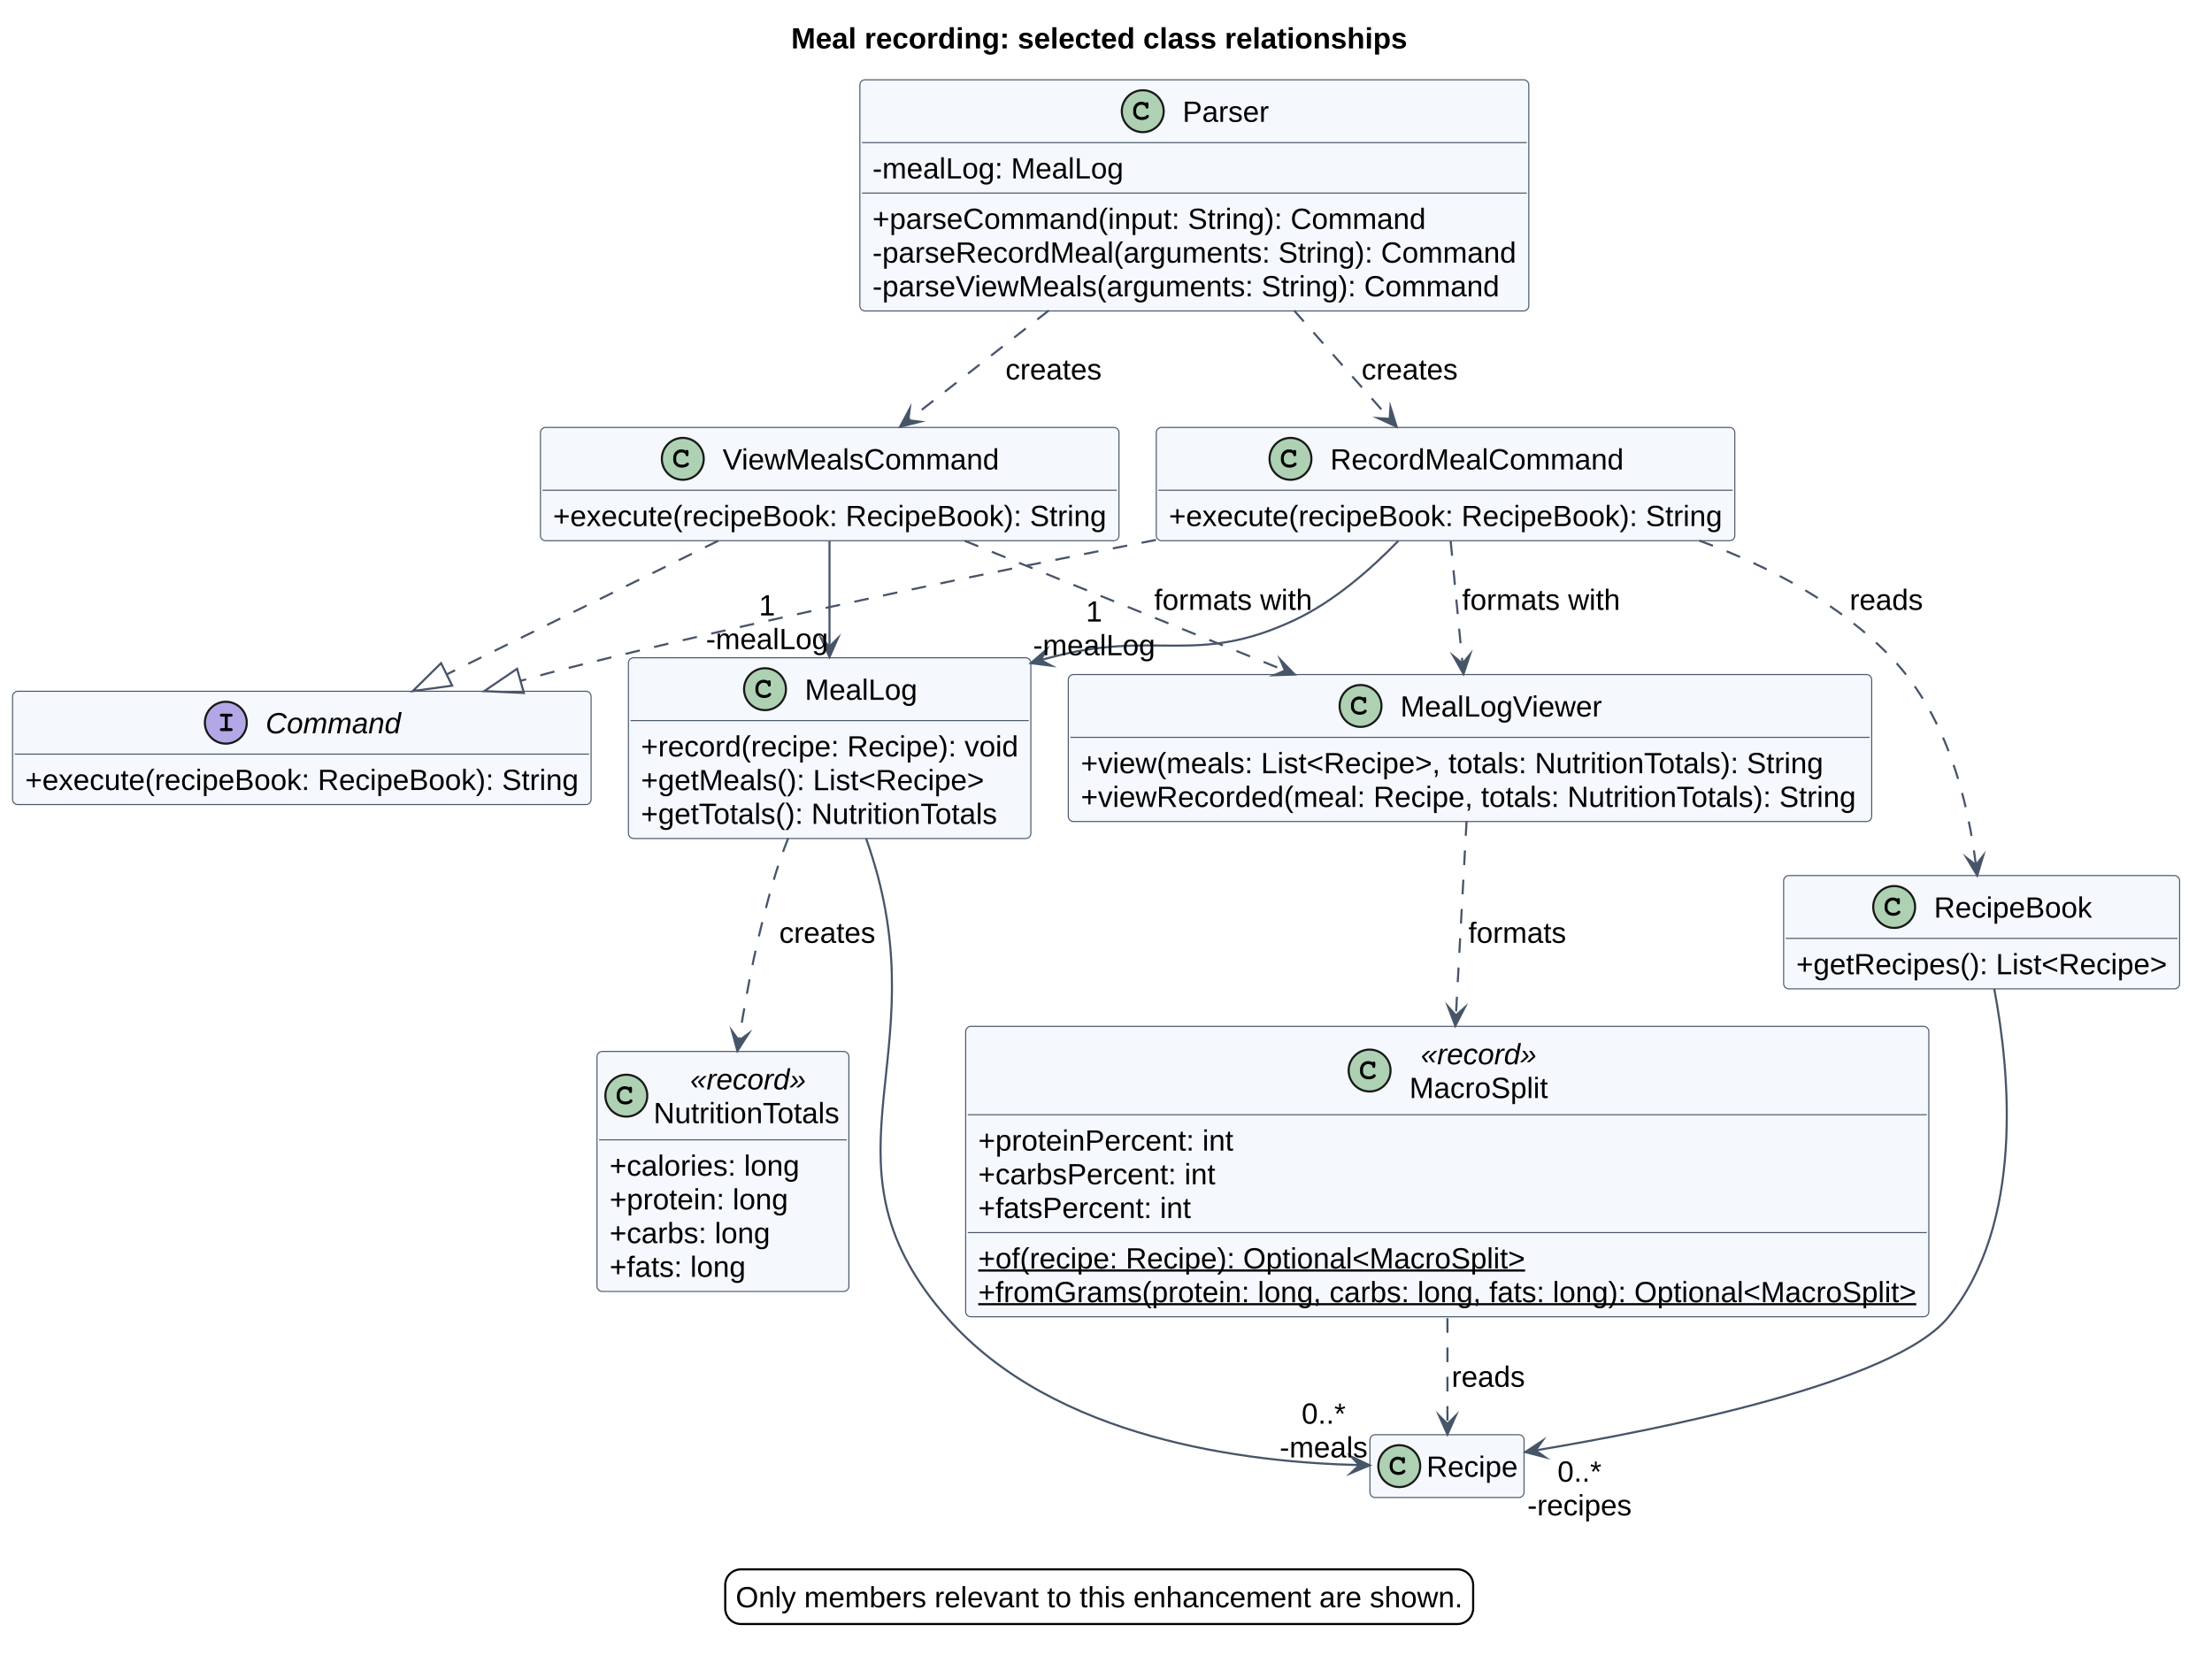
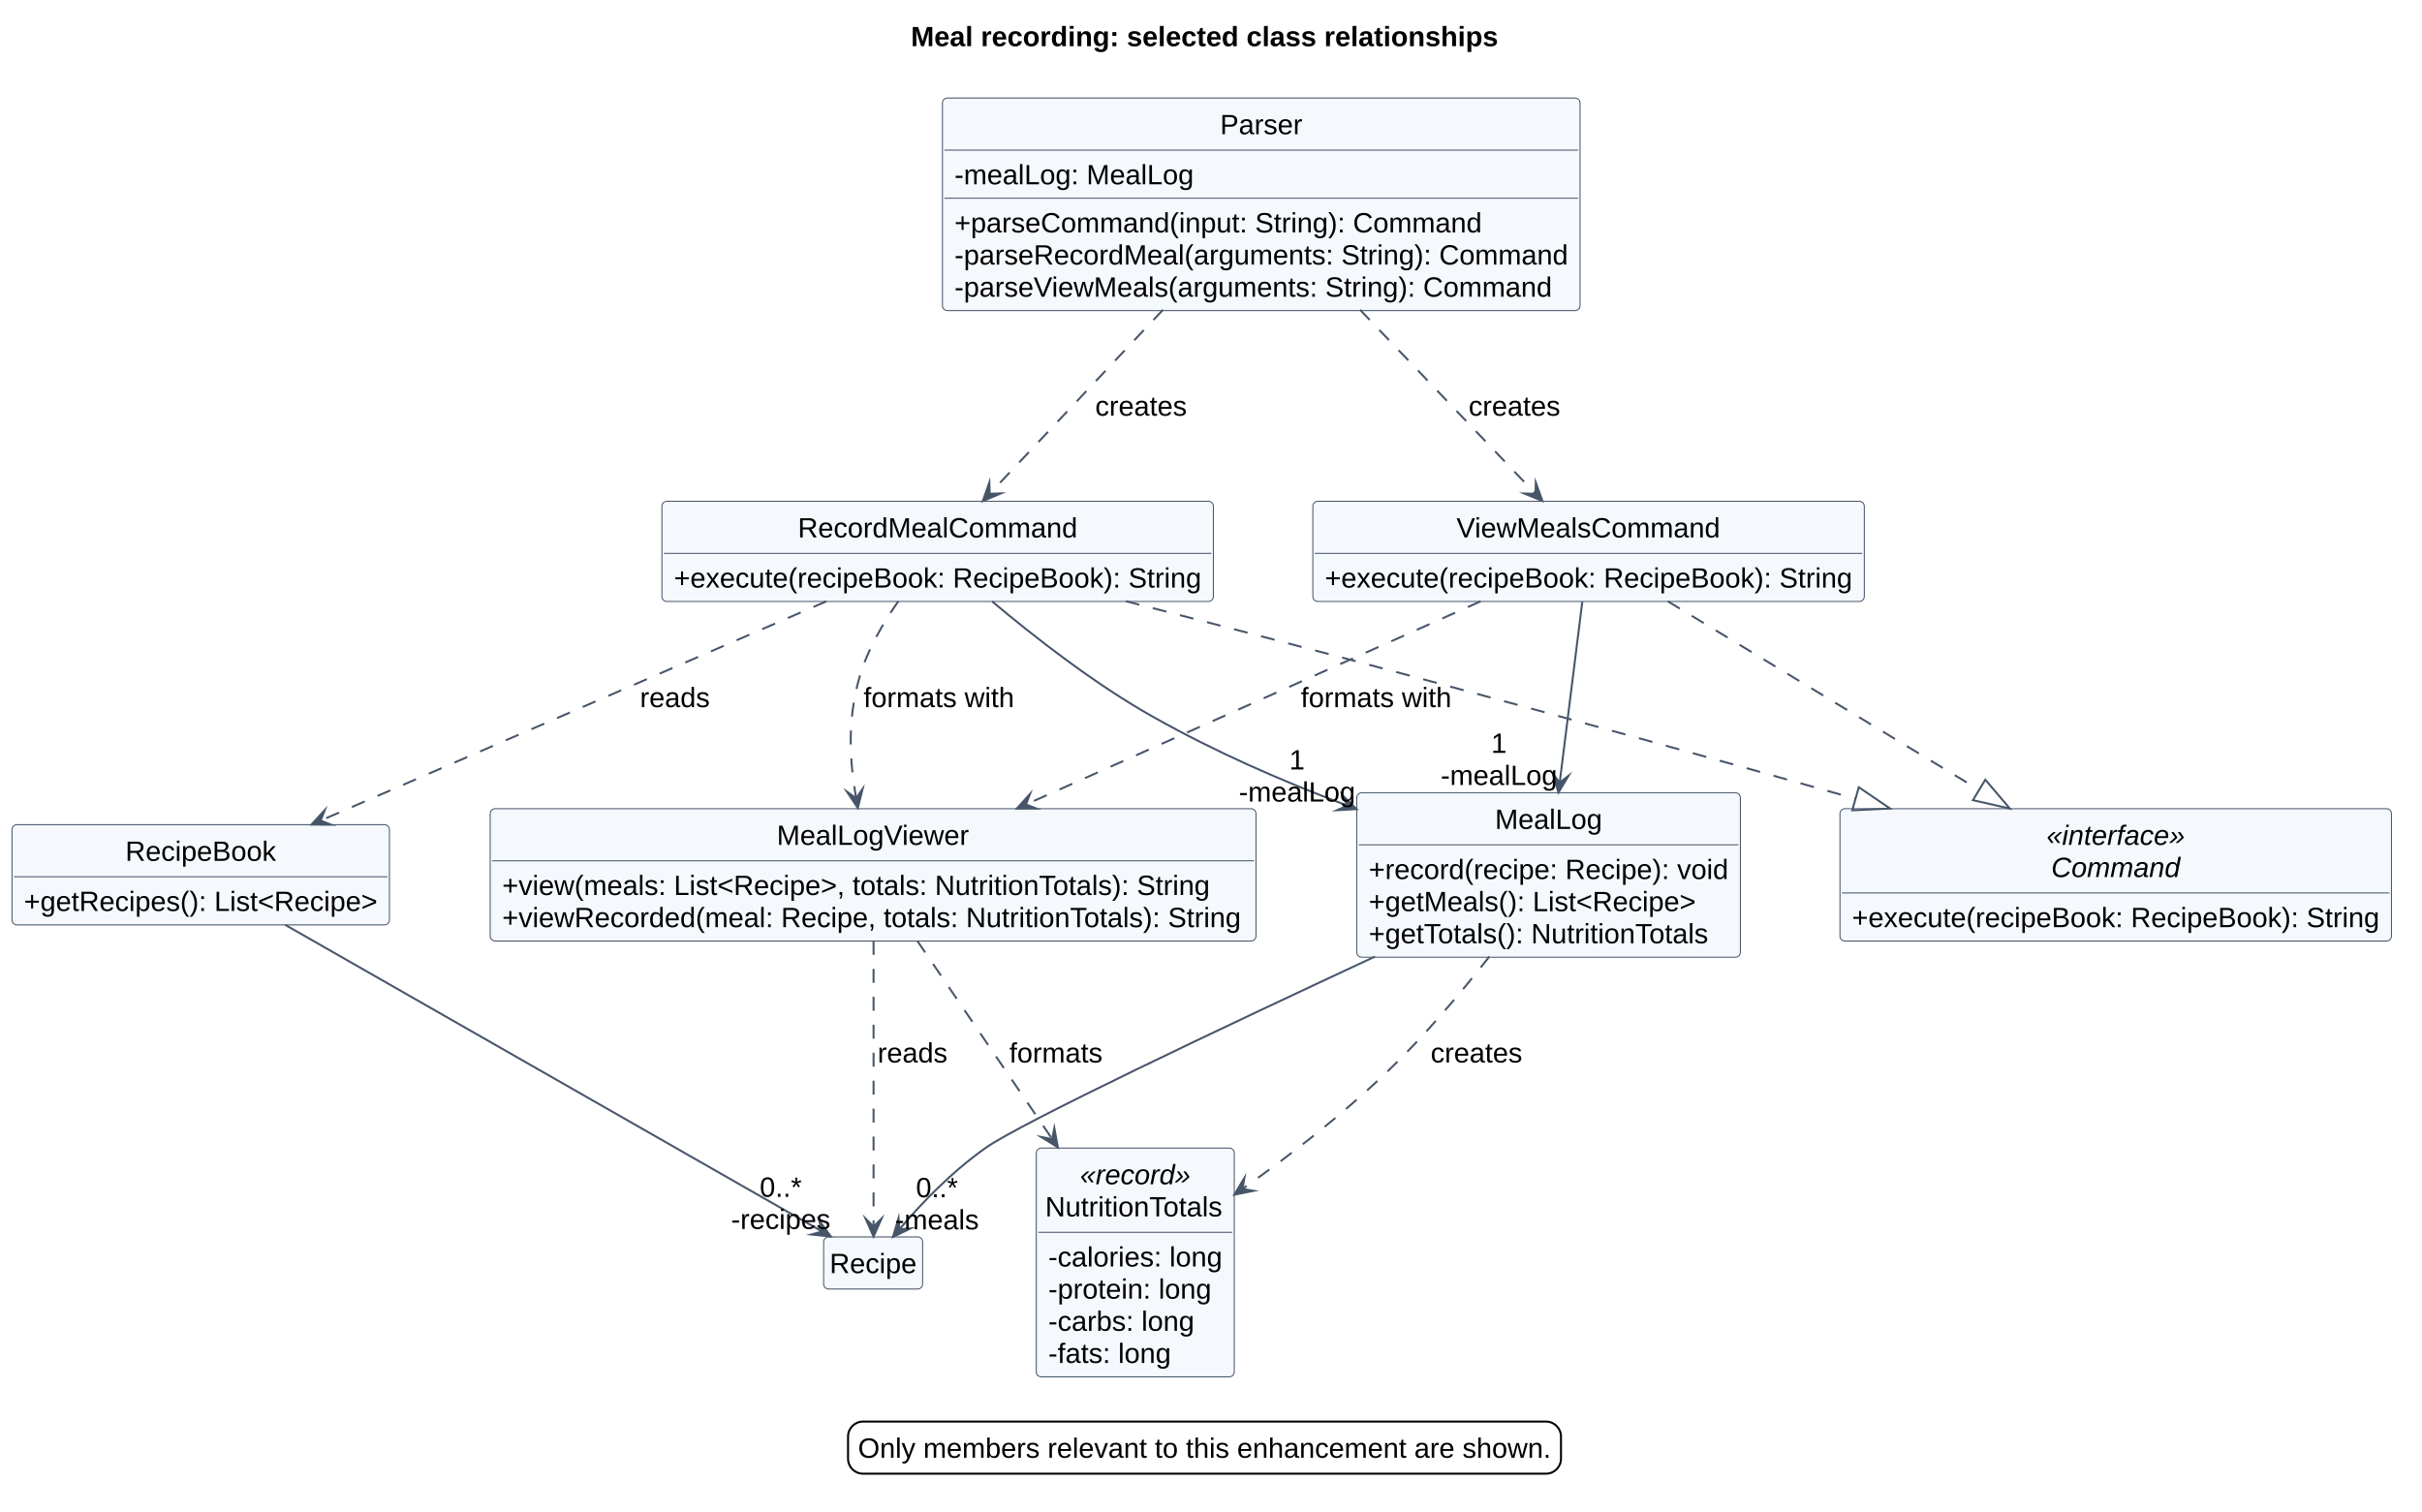
- <svg xmlns="http://www.w3.org/2000/svg" version="1.1" data-diagram-type="CLASS" style="width:1056px;height:794px;background:#FFFFFF;" width="1056px" height="794px" viewBox="0 0 1056 794" zoomAndPan="magnify" preserveAspectRatio="none" contentStyleType="text/css">
+ <svg xmlns="http://www.w3.org/2000/svg" version="1.1" data-diagram-type="CLASS" style="width:1213px;height:757px;background:#FFFFFF;" width="1213px" height="757px" viewBox="0 0 1213 757" zoomAndPan="magnify" preserveAspectRatio="none" contentStyleType="text/css">
  <defs />
  <g font-family="sans-serif" lengthAdjust="spacing">
    <g class="title" data-source-line="3">
-       <text x="377.695" y="23.132" fill="#000" font-size="14" textLength="294.109" font-weight="700" font-family="Arial">Meal recording: selected class relationships</text>
+       <text x="456.195" y="23.132" fill="#000" font-size="14" textLength="294.109" font-weight="700" font-family="Arial">Meal recording: selected class relationships</text>
    </g>
    <g class="entity" data-qualified-name="Parser" id="ent0001" data-source-line="9">
-       <rect x="410.5" y="38.099" width="319.337" height="110.395" fill="#F5F8FC" style="stroke:#475569;stroke-width:0.5;" rx="2.5" ry="2.5" />
-       <ellipse cx="545.551" cy="53.099" rx="10" ry="10" fill="#ADD1B2" style="stroke:#181818;stroke-width:1;" />
-       <path d="M546.958,49.161 Q547.083,48.989 547.239,48.911 Q547.395,48.817 547.567,48.817 Q547.879,48.817 548.067,49.036 Q548.27,49.239 548.27,49.739 L548.27,50.927 Q548.27,51.442 548.067,51.661 Q547.879,51.864 547.567,51.864 Q547.286,51.864 547.114,51.708 Q546.942,51.552 546.864,51.13 Q546.817,50.833 546.676,50.677 Q546.395,50.364 545.879,50.192 Q545.379,50.005 544.879,50.005 Q544.254,50.005 543.723,50.286 Q543.192,50.552 542.786,51.177 Q542.395,51.786 542.395,52.63 L542.395,53.536 Q542.395,54.552 543.129,55.224 Q543.864,55.896 545.161,55.896 Q545.942,55.896 546.489,55.692 Q546.801,55.567 547.161,55.208 Q547.379,54.989 547.489,54.927 Q547.614,54.849 547.77,54.849 Q548.051,54.849 548.27,55.067 Q548.489,55.286 548.489,55.567 Q548.489,55.849 548.192,56.177 Q547.77,56.661 547.114,56.927 Q546.239,57.302 545.176,57.302 Q543.926,57.302 542.926,56.786 Q542.129,56.38 541.551,55.505 Q540.989,54.614 540.989,53.567 L540.989,52.614 Q540.989,51.521 541.489,50.583 Q542.004,49.63 542.911,49.114 Q543.817,48.599 544.817,48.599 Q545.426,48.599 545.958,48.739 Q546.489,48.88 546.958,49.161 Z " fill="#000" />
-       <text x="564.551" y="58.181" fill="#000" font-size="14" textLength="41.234" font-family="Arial">Parser</text>
-       <line x1="411.5" y1="68.099" x2="728.837" y2="68.099" style="stroke:#475569;stroke-width:0.5;" />
-       <text x="416.5" y="85.23" fill="#000" font-size="14" textLength="119.848" font-family="Arial">-mealLog: MealLog</text>
-       <line x1="411.5" y1="92.197" x2="728.837" y2="92.197" style="stroke:#475569;stroke-width:0.5;" />
-       <text x="416.5" y="109.329" fill="#000" font-size="14" textLength="264.168" font-family="Arial">+parseCommand(input: String): Command</text>
-       <text x="416.5" y="125.428" fill="#000" font-size="14" textLength="307.337" font-family="Arial">-parseRecordMeal(arguments: String): Command</text>
-       <text x="416.5" y="141.526" fill="#000" font-size="14" textLength="299.551" font-family="Arial">-parseViewMeals(arguments: String): Command</text>
+       <rect x="472" y="49.099" width="319.337" height="106.493" fill="#F5F8FC" style="stroke:#475569;stroke-width:0.5;" rx="2.5" ry="2.5" />
+       <text x="611.051" y="67.23" fill="#000" font-size="14" textLength="41.234" font-family="Arial">Parser</text>
+       <line x1="473" y1="75.197" x2="790.337" y2="75.197" style="stroke:#475569;stroke-width:0.5;" />
+       <text x="478" y="92.329" fill="#000" font-size="14" textLength="119.848" font-family="Arial">-mealLog: MealLog</text>
+       <line x1="473" y1="99.296" x2="790.337" y2="99.296" style="stroke:#475569;stroke-width:0.5;" />
+       <text x="478" y="116.428" fill="#000" font-size="14" textLength="264.168" font-family="Arial">+parseCommand(input: String): Command</text>
+       <text x="478" y="132.526" fill="#000" font-size="14" textLength="307.337" font-family="Arial">-parseRecordMeal(arguments: String): Command</text>
+       <text x="478" y="148.625" fill="#000" font-size="14" textLength="299.551" font-family="Arial">-parseViewMeals(arguments: String): Command</text>
    </g>
    <g class="entity" data-qualified-name="Command" id="ent0002" data-source-line="15">
-       <rect x="6" y="330.099" width="276.195" height="54.099" fill="#F5F8FC" style="stroke:#475569;stroke-width:0.5;" rx="2.5" ry="2.5" />
-       <ellipse cx="107.808" cy="345.099" rx="10" ry="10" fill="#B4A7E5" style="stroke:#181818;stroke-width:1;" />
-       <path d="M108.714,342.208 L108.714,347.692 L110.121,347.692 Q110.636,347.692 110.839,347.896 Q111.058,348.083 111.058,348.396 Q111.058,348.708 110.839,348.911 Q110.636,349.099 110.121,349.099 L105.886,349.099 Q105.386,349.099 105.167,348.911 Q104.964,348.708 104.964,348.396 Q104.964,348.083 105.167,347.896 Q105.386,347.692 105.886,347.692 L107.308,347.692 L107.308,342.208 L105.886,342.208 Q105.386,342.208 105.167,342.021 Q104.964,341.817 104.964,341.505 Q104.964,341.192 105.167,341.005 Q105.386,340.802 105.886,340.802 L110.121,340.817 Q110.636,340.817 110.839,341.005 Q111.058,341.192 111.058,341.505 Q111.058,341.817 110.839,342.021 Q110.636,342.208 110.121,342.208 L108.714,342.208 Z " fill="#000" />
-       <text x="126.808" y="350.181" fill="#000" font-size="14" textLength="64.579" font-style="italic" font-family="Arial">Command</text>
-       <line x1="7" y1="360.099" x2="281.195" y2="360.099" style="stroke:#475569;stroke-width:0.5;" />
-       <text x="12" y="377.23" fill="#000" font-size="14" textLength="264.195" font-family="Arial">+execute(recipeBook: RecipeBook): String</text>
+       <rect x="921.5" y="405.099" width="276.195" height="66.296" fill="#F5F8FC" style="stroke:#475569;stroke-width:0.5;" rx="2.5" ry="2.5" />
+       <text x="1024.963" y="423.23" fill="#000" font-size="14" textLength="69.269" font-style="italic" font-family="Arial">«interface»</text>
+       <text x="1027.308" y="439.329" fill="#000" font-size="14" textLength="64.579" font-style="italic" font-family="Arial">Command</text>
+       <line x1="922.5" y1="447.296" x2="1196.695" y2="447.296" style="stroke:#475569;stroke-width:0.5;" />
+       <text x="927.5" y="464.428" fill="#000" font-size="14" textLength="264.195" font-family="Arial">+execute(recipeBook: RecipeBook): String</text>
    </g>
    <g class="entity" data-qualified-name="RecordMealCommand" id="ent0003" data-source-line="18">
-       <rect x="552" y="204.099" width="276.195" height="54.099" fill="#F5F8FC" style="stroke:#475569;stroke-width:0.5;" rx="2.5" ry="2.5" />
-       <ellipse cx="616.07" cy="219.099" rx="10" ry="10" fill="#ADD1B2" style="stroke:#181818;stroke-width:1;" />
-       <path d="M617.477,215.161 Q617.602,214.989 617.758,214.911 Q617.914,214.817 618.086,214.817 Q618.398,214.817 618.586,215.036 Q618.789,215.239 618.789,215.739 L618.789,216.927 Q618.789,217.442 618.586,217.661 Q618.398,217.864 618.086,217.864 Q617.805,217.864 617.633,217.708 Q617.461,217.552 617.383,217.13 Q617.336,216.833 617.195,216.677 Q616.914,216.364 616.398,216.192 Q615.898,216.005 615.398,216.005 Q614.773,216.005 614.242,216.286 Q613.711,216.552 613.305,217.177 Q612.914,217.786 612.914,218.63 L612.914,219.536 Q612.914,220.552 613.648,221.224 Q614.383,221.896 615.68,221.896 Q616.461,221.896 617.008,221.692 Q617.32,221.567 617.68,221.208 Q617.898,220.989 618.008,220.927 Q618.133,220.849 618.289,220.849 Q618.57,220.849 618.789,221.067 Q619.008,221.286 619.008,221.567 Q619.008,221.849 618.711,222.177 Q618.289,222.661 617.633,222.927 Q616.758,223.302 615.695,223.302 Q614.445,223.302 613.445,222.786 Q612.648,222.38 612.07,221.505 Q611.508,220.614 611.508,219.567 L611.508,218.614 Q611.508,217.521 612.008,216.583 Q612.523,215.63 613.43,215.114 Q614.336,214.599 615.336,214.599 Q615.945,214.599 616.477,214.739 Q617.008,214.88 617.477,215.161 Z " fill="#000" />
-       <text x="635.07" y="224.181" fill="#000" font-size="14" textLength="140.055" font-family="Arial">RecordMealCommand</text>
-       <line x1="553" y1="234.099" x2="827.195" y2="234.099" style="stroke:#475569;stroke-width:0.5;" />
-       <text x="558" y="251.23" fill="#000" font-size="14" textLength="264.195" font-family="Arial">+execute(recipeBook: RecipeBook): String</text>
+       <rect x="331.5" y="251.099" width="276.195" height="50.197" fill="#F5F8FC" style="stroke:#475569;stroke-width:0.5;" rx="2.5" ry="2.5" />
+       <text x="399.57" y="269.23" fill="#000" font-size="14" textLength="140.055" font-family="Arial">RecordMealCommand</text>
+       <line x1="332.5" y1="277.197" x2="606.695" y2="277.197" style="stroke:#475569;stroke-width:0.5;" />
+       <text x="337.5" y="294.329" fill="#000" font-size="14" textLength="264.195" font-family="Arial">+execute(recipeBook: RecipeBook): String</text>
    </g>
    <g class="entity" data-qualified-name="ViewMealsCommand" id="ent0004" data-source-line="21">
-       <rect x="258" y="204.099" width="276.195" height="54.099" fill="#F5F8FC" style="stroke:#475569;stroke-width:0.5;" rx="2.5" ry="2.5" />
-       <ellipse cx="325.963" cy="219.099" rx="10" ry="10" fill="#ADD1B2" style="stroke:#181818;stroke-width:1;" />
-       <path d="M327.37,215.161 Q327.495,214.989 327.651,214.911 Q327.807,214.817 327.979,214.817 Q328.292,214.817 328.479,215.036 Q328.682,215.239 328.682,215.739 L328.682,216.927 Q328.682,217.442 328.479,217.661 Q328.292,217.864 327.979,217.864 Q327.698,217.864 327.526,217.708 Q327.354,217.552 327.276,217.13 Q327.229,216.833 327.088,216.677 Q326.807,216.364 326.292,216.192 Q325.792,216.005 325.292,216.005 Q324.667,216.005 324.135,216.286 Q323.604,216.552 323.198,217.177 Q322.807,217.786 322.807,218.63 L322.807,219.536 Q322.807,220.552 323.542,221.224 Q324.276,221.896 325.573,221.896 Q326.354,221.896 326.901,221.692 Q327.213,221.567 327.573,221.208 Q327.792,220.989 327.901,220.927 Q328.026,220.849 328.182,220.849 Q328.463,220.849 328.682,221.067 Q328.901,221.286 328.901,221.567 Q328.901,221.849 328.604,222.177 Q328.182,222.661 327.526,222.927 Q326.651,223.302 325.588,223.302 Q324.338,223.302 323.338,222.786 Q322.542,222.38 321.963,221.505 Q321.401,220.614 321.401,219.567 L321.401,218.614 Q321.401,217.521 321.901,216.583 Q322.417,215.63 323.323,215.114 Q324.229,214.599 325.229,214.599 Q325.838,214.599 326.37,214.739 Q326.901,214.88 327.37,215.161 Z " fill="#000" />
-       <text x="344.963" y="224.181" fill="#000" font-size="14" textLength="132.269" font-family="Arial">ViewMealsCommand</text>
-       <line x1="259" y1="234.099" x2="533.195" y2="234.099" style="stroke:#475569;stroke-width:0.5;" />
-       <text x="264" y="251.23" fill="#000" font-size="14" textLength="264.195" font-family="Arial">+execute(recipeBook: RecipeBook): String</text>
+       <rect x="657.5" y="251.099" width="276.195" height="50.197" fill="#F5F8FC" style="stroke:#475569;stroke-width:0.5;" rx="2.5" ry="2.5" />
+       <text x="729.463" y="269.23" fill="#000" font-size="14" textLength="132.269" font-family="Arial">ViewMealsCommand</text>
+       <line x1="658.5" y1="277.197" x2="932.695" y2="277.197" style="stroke:#475569;stroke-width:0.5;" />
+       <text x="663.5" y="294.329" fill="#000" font-size="14" textLength="264.195" font-family="Arial">+execute(recipeBook: RecipeBook): String</text>
    </g>
    <g class="entity" data-qualified-name="MealLog" id="ent0005" data-source-line="24">
-       <rect x="300" y="314.099" width="192.134" height="86.296" fill="#F5F8FC" style="stroke:#475569;stroke-width:0.5;" rx="2.5" ry="2.5" />
-       <ellipse cx="365.215" cy="329.099" rx="10" ry="10" fill="#ADD1B2" style="stroke:#181818;stroke-width:1;" />
-       <path d="M366.622,325.161 Q366.747,324.989 366.903,324.911 Q367.059,324.817 367.231,324.817 Q367.543,324.817 367.731,325.036 Q367.934,325.239 367.934,325.739 L367.934,326.927 Q367.934,327.442 367.731,327.661 Q367.543,327.864 367.231,327.864 Q366.95,327.864 366.778,327.708 Q366.606,327.552 366.528,327.13 Q366.481,326.833 366.34,326.677 Q366.059,326.364 365.543,326.192 Q365.043,326.005 364.543,326.005 Q363.918,326.005 363.387,326.286 Q362.856,326.552 362.45,327.177 Q362.059,327.786 362.059,328.63 L362.059,329.536 Q362.059,330.552 362.793,331.224 Q363.528,331.896 364.825,331.896 Q365.606,331.896 366.153,331.692 Q366.465,331.567 366.825,331.208 Q367.043,330.989 367.153,330.927 Q367.278,330.849 367.434,330.849 Q367.715,330.849 367.934,331.067 Q368.153,331.286 368.153,331.567 Q368.153,331.849 367.856,332.177 Q367.434,332.661 366.778,332.927 Q365.903,333.302 364.84,333.302 Q363.59,333.302 362.59,332.786 Q361.793,332.38 361.215,331.505 Q360.653,330.614 360.653,329.567 L360.653,328.614 Q360.653,327.521 361.153,326.583 Q361.668,325.63 362.575,325.114 Q363.481,324.599 364.481,324.599 Q365.09,324.599 365.622,324.739 Q366.153,324.88 366.622,325.161 Z " fill="#000" />
-       <text x="384.215" y="334.181" fill="#000" font-size="14" textLength="53.703" font-family="Arial">MealLog</text>
-       <line x1="301" y1="344.099" x2="491.134" y2="344.099" style="stroke:#475569;stroke-width:0.5;" />
-       <text x="306" y="361.23" fill="#000" font-size="14" textLength="180.134" font-family="Arial">+record(recipe: Recipe): void</text>
-       <text x="306" y="377.329" fill="#000" font-size="14" textLength="163.803" font-family="Arial">+getMeals(): List&lt;Recipe&gt;</text>
-       <text x="306" y="393.428" fill="#000" font-size="14" textLength="173.12" font-family="Arial">+getTotals(): NutritionTotals</text>
+       <rect x="679.5" y="397.099" width="192.134" height="82.395" fill="#F5F8FC" style="stroke:#475569;stroke-width:0.5;" rx="2.5" ry="2.5" />
+       <text x="748.715" y="415.23" fill="#000" font-size="14" textLength="53.703" font-family="Arial">MealLog</text>
+       <line x1="680.5" y1="423.197" x2="870.634" y2="423.197" style="stroke:#475569;stroke-width:0.5;" />
+       <text x="685.5" y="440.329" fill="#000" font-size="14" textLength="180.134" font-family="Arial">+record(recipe: Recipe): void</text>
+       <text x="685.5" y="456.428" fill="#000" font-size="14" textLength="163.803" font-family="Arial">+getMeals(): List&lt;Recipe&gt;</text>
+       <text x="685.5" y="472.526" fill="#000" font-size="14" textLength="173.12" font-family="Arial">+getTotals(): NutritionTotals</text>
    </g>
    <g class="entity" data-qualified-name="NutritionTotals" id="ent0006" data-source-line="29">
-       <rect x="285" y="502.099" width="120.255" height="114.592" fill="#F5F8FC" style="stroke:#475569;stroke-width:0.5;" rx="2.5" ry="2.5" />
-       <ellipse cx="299" cy="523.197" rx="10" ry="10" fill="#ADD1B2" style="stroke:#181818;stroke-width:1;" />
-       <path d="M300.406,519.26 Q300.531,519.088 300.688,519.01 Q300.844,518.916 301.016,518.916 Q301.328,518.916 301.516,519.135 Q301.719,519.338 301.719,519.838 L301.719,521.025 Q301.719,521.541 301.516,521.76 Q301.328,521.963 301.016,521.963 Q300.734,521.963 300.563,521.807 Q300.391,521.65 300.313,521.229 Q300.266,520.932 300.125,520.775 Q299.844,520.463 299.328,520.291 Q298.828,520.104 298.328,520.104 Q297.703,520.104 297.172,520.385 Q296.641,520.65 296.234,521.275 Q295.844,521.885 295.844,522.729 L295.844,523.635 Q295.844,524.65 296.578,525.322 Q297.313,525.994 298.609,525.994 Q299.391,525.994 299.938,525.791 Q300.25,525.666 300.609,525.307 Q300.828,525.088 300.938,525.025 Q301.063,524.947 301.219,524.947 Q301.5,524.947 301.719,525.166 Q301.938,525.385 301.938,525.666 Q301.938,525.947 301.641,526.275 Q301.219,526.76 300.563,527.025 Q299.688,527.4 298.625,527.4 Q297.375,527.4 296.375,526.885 Q295.578,526.479 295,525.604 Q294.438,524.713 294.438,523.666 L294.438,522.713 Q294.438,521.619 294.938,520.682 Q295.453,519.729 296.359,519.213 Q297.266,518.697 298.266,518.697 Q298.875,518.697 299.406,518.838 Q299.938,518.979 300.406,519.26 Z " fill="#000" />
-       <text x="329.5" y="520.23" fill="#000" font-size="14" textLength="55.255" font-style="italic" font-family="Arial">«record»</text>
-       <text x="312" y="536.329" fill="#000" font-size="14" textLength="90.255" font-family="Arial">NutritionTotals</text>
-       <line x1="286" y1="544.296" x2="404.255" y2="544.296" style="stroke:#475569;stroke-width:0.5;" />
-       <text x="291" y="561.428" fill="#000" font-size="14" textLength="90.665" font-family="Arial">+calories: long</text>
-       <text x="291" y="577.526" fill="#000" font-size="14" textLength="85.23" font-family="Arial">+protein: long</text>
-       <text x="291" y="593.625" fill="#000" font-size="14" textLength="76.658" font-family="Arial">+carbs: long</text>
-       <text x="291" y="609.724" fill="#000" font-size="14" textLength="64.989" font-family="Arial">+fats: long</text>
+       <rect x="519" y="575.099" width="99.151" height="114.592" fill="#F5F8FC" style="stroke:#475569;stroke-width:0.5;" rx="2.5" ry="2.5" />
+       <text x="540.948" y="593.23" fill="#000" font-size="14" textLength="55.255" font-style="italic" font-family="Arial">«record»</text>
+       <text x="523.448" y="609.329" fill="#000" font-size="14" textLength="90.255" font-family="Arial">NutritionTotals</text>
+       <line x1="520" y1="617.296" x2="617.151" y2="617.296" style="stroke:#475569;stroke-width:0.5;" />
+       <text x="525" y="634.428" fill="#000" font-size="14" textLength="87.151" font-family="Arial">-calories: long</text>
+       <text x="525" y="650.526" fill="#000" font-size="14" textLength="81.717" font-family="Arial">-protein: long</text>
+       <text x="525" y="666.625" fill="#000" font-size="14" textLength="73.145" font-family="Arial">-carbs: long</text>
+       <text x="525" y="682.724" fill="#000" font-size="14" textLength="61.476" font-family="Arial">-fats: long</text>
    </g>
    <g class="entity" data-qualified-name="MealLogViewer" id="ent0007" data-source-line="35">
-       <rect x="510" y="322.099" width="383.54" height="70.197" fill="#F5F8FC" style="stroke:#475569;stroke-width:0.5;" rx="2.5" ry="2.5" />
-       <ellipse cx="649.522" cy="337.099" rx="10" ry="10" fill="#ADD1B2" style="stroke:#181818;stroke-width:1;" />
-       <path d="M650.928,333.161 Q651.053,332.989 651.209,332.911 Q651.366,332.817 651.538,332.817 Q651.85,332.817 652.038,333.036 Q652.241,333.239 652.241,333.739 L652.241,334.927 Q652.241,335.442 652.038,335.661 Q651.85,335.864 651.538,335.864 Q651.256,335.864 651.084,335.708 Q650.913,335.552 650.834,335.13 Q650.788,334.833 650.647,334.677 Q650.366,334.364 649.85,334.192 Q649.35,334.005 648.85,334.005 Q648.225,334.005 647.694,334.286 Q647.163,334.552 646.756,335.177 Q646.366,335.786 646.366,336.63 L646.366,337.536 Q646.366,338.552 647.1,339.224 Q647.834,339.896 649.131,339.896 Q649.913,339.896 650.459,339.692 Q650.772,339.567 651.131,339.208 Q651.35,338.989 651.459,338.927 Q651.584,338.849 651.741,338.849 Q652.022,338.849 652.241,339.067 Q652.459,339.286 652.459,339.567 Q652.459,339.849 652.163,340.177 Q651.741,340.661 651.084,340.927 Q650.209,341.302 649.147,341.302 Q647.897,341.302 646.897,340.786 Q646.1,340.38 645.522,339.505 Q644.959,338.614 644.959,337.567 L644.959,336.614 Q644.959,335.521 645.459,334.583 Q645.975,333.63 646.881,333.114 Q647.788,332.599 648.788,332.599 Q649.397,332.599 649.928,332.739 Q650.459,332.88 650.928,333.161 Z " fill="#000" />
-       <text x="668.522" y="342.181" fill="#000" font-size="14" textLength="96.496" font-family="Arial">MealLogViewer</text>
-       <line x1="511" y1="352.099" x2="892.54" y2="352.099" style="stroke:#475569;stroke-width:0.5;" />
-       <text x="516" y="369.23" fill="#000" font-size="14" textLength="355.975" font-family="Arial">+view(meals: List&lt;Recipe&gt;, totals: NutritionTotals): String</text>
-       <text x="516" y="385.329" fill="#000" font-size="14" textLength="371.54" font-family="Arial">+viewRecorded(meal: Recipe, totals: NutritionTotals): String</text>
+       <rect x="245.5" y="405.099" width="383.54" height="66.296" fill="#F5F8FC" style="stroke:#475569;stroke-width:0.5;" rx="2.5" ry="2.5" />
+       <text x="389.022" y="423.23" fill="#000" font-size="14" textLength="96.496" font-family="Arial">MealLogViewer</text>
+       <line x1="246.5" y1="431.197" x2="628.04" y2="431.197" style="stroke:#475569;stroke-width:0.5;" />
+       <text x="251.5" y="448.329" fill="#000" font-size="14" textLength="355.975" font-family="Arial">+view(meals: List&lt;Recipe&gt;, totals: NutritionTotals): String</text>
+       <text x="251.5" y="464.428" fill="#000" font-size="14" textLength="371.54" font-family="Arial">+viewRecorded(meal: Recipe, totals: NutritionTotals): String</text>
    </g>
-     <g class="entity" data-qualified-name="MacroSplit" id="ent0008" data-source-line="39">
-       <rect x="461" y="490.099" width="459.815" height="138.69" fill="#F5F8FC" style="stroke:#475569;stroke-width:0.5;" rx="2.5" ry="2.5" />
-       <ellipse cx="653.842" cy="511.197" rx="10" ry="10" fill="#ADD1B2" style="stroke:#181818;stroke-width:1;" />
-       <path d="M655.249,507.26 Q655.374,507.088 655.53,507.01 Q655.686,506.916 655.858,506.916 Q656.17,506.916 656.358,507.135 Q656.561,507.338 656.561,507.838 L656.561,509.025 Q656.561,509.541 656.358,509.76 Q656.17,509.963 655.858,509.963 Q655.577,509.963 655.405,509.807 Q655.233,509.65 655.155,509.229 Q655.108,508.932 654.967,508.775 Q654.686,508.463 654.17,508.291 Q653.67,508.104 653.17,508.104 Q652.545,508.104 652.014,508.385 Q651.483,508.65 651.077,509.275 Q650.686,509.885 650.686,510.729 L650.686,511.635 Q650.686,512.65 651.42,513.322 Q652.155,513.994 653.452,513.994 Q654.233,513.994 654.78,513.791 Q655.092,513.666 655.452,513.307 Q655.67,513.088 655.78,513.025 Q655.905,512.947 656.061,512.947 Q656.342,512.947 656.561,513.166 Q656.78,513.385 656.78,513.666 Q656.78,513.947 656.483,514.275 Q656.061,514.76 655.405,515.025 Q654.53,515.4 653.467,515.4 Q652.217,515.4 651.217,514.885 Q650.42,514.479 649.842,513.604 Q649.28,512.713 649.28,511.666 L649.28,510.713 Q649.28,509.619 649.78,508.682 Q650.295,507.729 651.202,507.213 Q652.108,506.697 653.108,506.697 Q653.717,506.697 654.249,506.838 Q654.78,506.979 655.249,507.26 Z " fill="#000" />
-       <text x="678.28" y="508.23" fill="#000" font-size="14" textLength="55.255" font-style="italic" font-family="Arial">«record»</text>
-       <text x="672.842" y="524.329" fill="#000" font-size="14" textLength="66.131" font-family="Arial">MacroSplit</text>
-       <line x1="462" y1="532.296" x2="919.815" y2="532.296" style="stroke:#475569;stroke-width:0.5;" />
-       <text x="467" y="549.428" fill="#000" font-size="14" textLength="121.796" font-family="Arial">+proteinPercent: int</text>
-       <text x="467" y="565.526" fill="#000" font-size="14" textLength="113.224" font-family="Arial">+carbsPercent: int</text>
-       <text x="467" y="581.625" fill="#000" font-size="14" textLength="101.555" font-family="Arial">+fatsPercent: int</text>
-       <line x1="462" y1="588.592" x2="919.815" y2="588.592" style="stroke:#475569;stroke-width:0.5;" />
-       <text x="467" y="605.724" fill="#000" font-size="14" textLength="261.071" text-decoration="underline" font-family="Arial">+of(recipe: Recipe): Optional&lt;MacroSplit&gt;</text>
-       <text x="467" y="621.822" fill="#000" font-size="14" textLength="447.815" text-decoration="underline" font-family="Arial">+fromGrams(protein: long, carbs: long, fats: long): Optional&lt;MacroSplit&gt;</text>
+     <g class="entity" data-qualified-name="RecipeBook" id="ent0008" data-source-line="39">
+       <rect x="6" y="413.099" width="189.037" height="50.197" fill="#F5F8FC" style="stroke:#475569;stroke-width:0.5;" rx="2.5" ry="2.5" />
+       <text x="62.774" y="431.23" fill="#000" font-size="14" textLength="75.489" font-family="Arial">RecipeBook</text>
+       <line x1="7" y1="439.197" x2="194.037" y2="439.197" style="stroke:#475569;stroke-width:0.5;" />
+       <text x="12" y="456.329" fill="#000" font-size="14" textLength="177.037" font-family="Arial">+getRecipes(): List&lt;Recipe&gt;</text>
    </g>
-     <g class="entity" data-qualified-name="RecipeBook" id="ent0009" data-source-line="46">
-       <rect x="851.5" y="418.099" width="189.037" height="54.099" fill="#F5F8FC" style="stroke:#475569;stroke-width:0.5;" rx="2.5" ry="2.5" />
-       <ellipse cx="904.274" cy="433.099" rx="10" ry="10" fill="#ADD1B2" style="stroke:#181818;stroke-width:1;" />
-       <path d="M905.68,429.161 Q905.805,428.989 905.961,428.911 Q906.118,428.817 906.29,428.817 Q906.602,428.817 906.79,429.036 Q906.993,429.239 906.993,429.739 L906.993,430.927 Q906.993,431.442 906.79,431.661 Q906.602,431.864 906.29,431.864 Q906.008,431.864 905.836,431.708 Q905.665,431.552 905.586,431.13 Q905.54,430.833 905.399,430.677 Q905.118,430.364 904.602,430.192 Q904.102,430.005 903.602,430.005 Q902.977,430.005 902.446,430.286 Q901.915,430.552 901.508,431.177 Q901.118,431.786 901.118,432.63 L901.118,433.536 Q901.118,434.552 901.852,435.224 Q902.586,435.896 903.883,435.896 Q904.665,435.896 905.211,435.692 Q905.524,435.567 905.883,435.208 Q906.102,434.989 906.211,434.927 Q906.336,434.849 906.493,434.849 Q906.774,434.849 906.993,435.067 Q907.211,435.286 907.211,435.567 Q907.211,435.849 906.915,436.177 Q906.493,436.661 905.836,436.927 Q904.961,437.302 903.899,437.302 Q902.649,437.302 901.649,436.786 Q900.852,436.38 900.274,435.505 Q899.711,434.614 899.711,433.567 L899.711,432.614 Q899.711,431.521 900.211,430.583 Q900.727,429.63 901.633,429.114 Q902.54,428.599 903.54,428.599 Q904.149,428.599 904.68,428.739 Q905.211,428.88 905.68,429.161 Z " fill="#000" />
-       <text x="923.274" y="438.181" fill="#000" font-size="14" textLength="75.489" font-family="Arial">RecipeBook</text>
-       <line x1="852.5" y1="448.099" x2="1039.537" y2="448.099" style="stroke:#475569;stroke-width:0.5;" />
-       <text x="857.5" y="465.23" fill="#000" font-size="14" textLength="177.037" font-family="Arial">+getRecipes(): List&lt;Recipe&gt;</text>
+     <g class="entity" data-qualified-name="Recipe" id="ent0009" data-source-line="42">
+       <rect x="412.5" y="619.599" width="49.579" height="26.099" fill="#F5F8FC" style="stroke:#475569;stroke-width:0.5;" rx="2.5" ry="2.5" />
+       <text x="415.5" y="637.73" fill="#000" font-size="14" textLength="43.579" font-family="Arial">Recipe</text>
    </g>
-     <g class="entity" data-qualified-name="Recipe" id="ent0010" data-source-line="49">
-       <rect x="654" y="685.099" width="73.579" height="30" fill="#F5F8FC" style="stroke:#475569;stroke-width:0.5;" rx="2.5" ry="2.5" />
-       <ellipse cx="668" cy="700.099" rx="10" ry="10" fill="#ADD1B2" style="stroke:#181818;stroke-width:1;" />
-       <path d="M669.406,696.161 Q669.531,695.989 669.688,695.911 Q669.844,695.817 670.016,695.817 Q670.328,695.817 670.516,696.036 Q670.719,696.239 670.719,696.739 L670.719,697.927 Q670.719,698.442 670.516,698.661 Q670.328,698.864 670.016,698.864 Q669.734,698.864 669.563,698.708 Q669.391,698.552 669.313,698.13 Q669.266,697.833 669.125,697.677 Q668.844,697.364 668.328,697.192 Q667.828,697.005 667.328,697.005 Q666.703,697.005 666.172,697.286 Q665.641,697.552 665.234,698.177 Q664.844,698.786 664.844,699.63 L664.844,700.536 Q664.844,701.552 665.578,702.224 Q666.313,702.896 667.609,702.896 Q668.391,702.896 668.938,702.692 Q669.25,702.567 669.609,702.208 Q669.828,701.989 669.938,701.927 Q670.063,701.849 670.219,701.849 Q670.5,701.849 670.719,702.067 Q670.938,702.286 670.938,702.567 Q670.938,702.849 670.641,703.177 Q670.219,703.661 669.563,703.927 Q668.688,704.302 667.625,704.302 Q666.375,704.302 665.375,703.786 Q664.578,703.38 664,702.505 Q663.438,701.614 663.438,700.567 L663.438,699.614 Q663.438,698.521 663.938,697.583 Q664.453,696.63 665.359,696.114 Q666.266,695.599 667.266,695.599 Q667.875,695.599 668.406,695.739 Q668.938,695.88 669.406,696.161 Z " fill="#000" />
-       <text x="681" y="705.181" fill="#000" font-size="14" textLength="43.579" font-family="Arial">Recipe</text>
+     <g class="link" data-entity-1="ent0001" data-entity-2="ent0003" id="lnk10" data-link-type="dependency">
+       <polygon points="492.232,250.963,501.314,247.154,495.66,247.324,495.491,241.669,492.232,250.963" fill="#475569" style="stroke:#475569;stroke-width:1;stroke-linejoin:miter;stroke-miterlimit:10;" />
+       <path d="M582.455,155.171 C552.468,187.009 518.951,222.595 495.66,247.324" style="stroke:#475569;stroke-width:1;stroke-dasharray:7,7;" fill="none" />
+       <text x="548.5" y="208.23" fill="#000" font-size="14" textLength="45.91" font-family="Arial">creates</text>
    </g>
-     <g class="link" data-entity-1="ent0001" data-entity-2="ent0003" id="lnk11" data-link-type="dependency">
-       <polygon points="666.759,203.759,663.804,194.364,663.451,200.01,657.805,199.657,666.759,203.759" fill="#475569" style="stroke:#475569;stroke-width:1;stroke-linejoin:miter;stroke-miterlimit:10;" />
-       <path d="M617.772,148.24 C634.635,167.351 649.535,184.238 663.451,200.01" style="stroke:#475569;stroke-width:1;stroke-dasharray:7,7;" fill="none" />
-       <text x="650" y="181.23" fill="#000" font-size="14" textLength="45.91" font-family="Arial">creates</text>
+     <g class="link" data-entity-1="ent0001" data-entity-2="ent0004" id="lnk11" data-link-type="dependency">
+       <polygon points="772.487,250.963,769.172,241.689,769.037,247.345,763.382,247.21,772.487,250.963" fill="#475569" style="stroke:#475569;stroke-width:1;stroke-linejoin:miter;stroke-miterlimit:10;" />
+       <path d="M681.15,155.171 C711.507,187.009 745.459,222.616 769.037,247.345" style="stroke:#475569;stroke-width:1;stroke-dasharray:7,7;" fill="none" />
+       <text x="735.5" y="208.23" fill="#000" font-size="14" textLength="45.91" font-family="Arial">creates</text>
    </g>
-     <g class="link" data-entity-1="ent0001" data-entity-2="ent0004" id="lnk12" data-link-type="dependency">
-       <polygon points="429.699,203.759,439.253,201.369,433.638,200.68,434.327,195.065,429.699,203.759" fill="#475569" style="stroke:#475569;stroke-width:1;stroke-linejoin:miter;stroke-miterlimit:10;" />
-       <path d="M500.731,148.24 C476.28,167.351 453.817,184.909 433.638,200.68" style="stroke:#475569;stroke-width:1;stroke-dasharray:7,7;" fill="none" />
-       <text x="480" y="181.23" fill="#000" font-size="14" textLength="45.91" font-family="Arial">creates</text>
+     <g class="link" data-entity-1="ent0003" data-entity-2="ent0002" id="lnk12" data-link-type="extension">
+       <polygon points="946.622,405.013,930.928,394.35,927.669,405.899,946.622,405.013" fill="none" style="stroke:#475569;stroke-width:1;stroke-linejoin:miter;stroke-miterlimit:10;" />
+       <path d="M563.822,301.14 C607.835,312.467 660.899,326.281 708.5,339.099 C788.225,360.567 860.555,380.726 929.298,400.124" style="stroke:#475569;stroke-width:1;stroke-dasharray:7,7;" fill="none" />
    </g>
-     <g class="link" data-entity-1="ent0003" data-entity-2="ent0002" id="lnk13" data-link-type="extension">
-       <polygon points="231.157,330.022,250.111,330.903,246.849,319.355,231.157,330.022" fill="none" style="stroke:#475569;stroke-width:1;stroke-linejoin:miter;stroke-miterlimit:10;" />
-       <path d="M551.854,257.82 C474.773,272.839 377.198,292.959 291,314.099 C271.537,318.872 268.091,319.59 248.48,325.129" style="stroke:#475569;stroke-width:1;stroke-dasharray:7,7;" fill="none" />
+     <g class="link" data-entity-1="ent0004" data-entity-2="ent0002" id="lnk13" data-link-type="extension">
+       <polygon points="1006.582,405.027,994.298,390.567,988.079,400.829,1006.582,405.027" fill="none" style="stroke:#475569;stroke-width:1;stroke-linejoin:miter;stroke-miterlimit:10;" />
+       <path d="M835.309,301.225 C880.971,328.899 940.638,365.061 991.189,395.698" style="stroke:#475569;stroke-width:1;stroke-dasharray:7,7;" fill="none" />
    </g>
-     <g class="link" data-entity-1="ent0004" data-entity-2="ent0002" id="lnk14" data-link-type="extension">
-       <polygon points="197.062,329.989,215.862,327.425,210.564,316.658,197.062,329.989" fill="none" style="stroke:#475569;stroke-width:1;stroke-linejoin:miter;stroke-miterlimit:10;" />
-       <path d="M342.865,258.244 C299.978,279.348 256.081,300.948 213.213,322.042" style="stroke:#475569;stroke-width:1;stroke-dasharray:7,7;" fill="none" />
+     <g class="link" data-entity-1="ent0003" data-entity-2="ent0005" id="lnk14" data-link-type="dependency">
+       <polygon points="679.403,405.303,672.399,398.379,674.726,403.535,669.57,405.862,679.403,405.303" fill="#475569" style="stroke:#475569;stroke-width:1;stroke-linejoin:miter;stroke-miterlimit:10;" />
+       <path d="M496.9,301.278 C517.897,318.943 548.157,342.595 577.5,359.099 C609.38,377.029 641.537,390.988 674.726,403.535" style="stroke:#475569;stroke-width:1;" fill="none" />
+       <text x="645.693" y="385.435" fill="#000" font-size="14" font-family="Arial">1</text>
+       <text x="620.403" y="401.534" fill="#000" font-size="14" textLength="58.365" font-family="Arial">-mealLog</text>
    </g>
-     <g class="link" data-entity-1="ent0003" data-entity-2="ent0005" id="lnk15" data-link-type="dependency">
-       <polygon points="492.119,316.664,501.893,317.875,496.903,315.211,499.567,310.221,492.119,316.664" fill="#475569" style="stroke:#475569;stroke-width:1;stroke-linejoin:miter;stroke-miterlimit:10;" />
-       <path d="M667.596,258.234 C654.527,271.734 636.917,287.201 618,296.099 C570.391,318.491 551.753,300.239 501,314.099 C498.064,314.9 499.883,314.305 496.903,315.211" style="stroke:#475569;stroke-width:1;" fill="none" />
-       <text x="518.409" y="296.796" fill="#000" font-size="14" font-family="Arial">1</text>
-       <text x="493.119" y="312.895" fill="#000" font-size="14" textLength="58.365" font-family="Arial">-mealLog</text>
+     <g class="link" data-entity-1="ent0003" data-entity-2="ent0008" id="lnk15" data-link-type="dependency">
+       <polygon points="155.991,413.037,165.839,413.127,160.578,411.048,162.657,405.787,155.991,413.037" fill="#475569" style="stroke:#475569;stroke-width:1;stroke-linejoin:miter;stroke-miterlimit:10;" />
+       <path d="M413.857,301.225 C344.196,331.431 230.169,380.874 160.578,411.048" style="stroke:#475569;stroke-width:1;stroke-dasharray:7,7;" fill="none" />
+       <text x="320.5" y="354.23" fill="#000" font-size="14" textLength="35.021" font-family="Arial">reads</text>
    </g>
-     <g class="link" data-entity-1="ent0003" data-entity-2="ent0009" id="lnk16" data-link-type="dependency">
-       <polygon points="943.921,418.046,946.766,408.618,943.297,413.086,938.829,409.616,943.921,418.046" fill="#475569" style="stroke:#475569;stroke-width:1;stroke-linejoin:miter;stroke-miterlimit:10;" />
-       <path d="M811.219,258.154 C844.579,270.385 878.328,288.211 903,314.099 C930.307,342.75 939.659,384.163 943.297,413.086" style="stroke:#475569;stroke-width:1;stroke-dasharray:7,7;" fill="none" />
-       <text x="883" y="291.23" fill="#000" font-size="14" textLength="35.021" font-family="Arial">reads</text>
+     <g class="link" data-entity-1="ent0003" data-entity-2="ent0007" id="lnk16" data-link-type="dependency">
+       <polygon points="429.617,404.731,432.021,395.18,428.763,399.805,424.139,396.546,429.617,404.731" fill="#475569" style="stroke:#475569;stroke-width:1;stroke-linejoin:miter;stroke-miterlimit:10;" />
+       <path d="M449.902,301.185 C442.262,312.079 434.411,325.536 430.5,339.099 C424.356,360.405 425.403,380.417 428.763,399.805" style="stroke:#475569;stroke-width:1;stroke-dasharray:7,7;" fill="none" />
+       <text x="432.5" y="354.23" fill="#000" font-size="14" textLength="46.676" font-family="Arial">formats</text>
+       <text x="479.176" y="354.23" fill="#000" font-size="14" font-family="Arial"> </text>
+       <text x="483.065" y="354.23" fill="#000" font-size="14" textLength="24.896" font-family="Arial">with</text>
    </g>
-     <g class="link" data-entity-1="ent0003" data-entity-2="ent0007" id="lnk17" data-link-type="dependency">
-       <polygon points="698.683,321.825,701.798,312.482,698.202,316.848,693.835,313.252,698.683,321.825" fill="#475569" style="stroke:#475569;stroke-width:1;stroke-linejoin:miter;stroke-miterlimit:10;" />
-       <path d="M692.545,258.396 C694.334,276.88 696.262,296.809 698.202,316.848" style="stroke:#475569;stroke-width:1;stroke-dasharray:7,7;" fill="none" />
-       <text x="698" y="291.23" fill="#000" font-size="14" textLength="46.676" font-family="Arial">formats</text>
-       <text x="744.676" y="291.23" fill="#000" font-size="14" font-family="Arial"> </text>
-       <text x="748.565" y="291.23" fill="#000" font-size="14" textLength="24.896" font-family="Arial">with</text>
+     <g class="link" data-entity-1="ent0004" data-entity-2="ent0005" id="lnk17" data-link-type="dependency">
+       <polygon points="780.514,396.985,785.6,388.551,781.134,392.024,777.661,387.559,780.514,396.985" fill="#475569" style="stroke:#475569;stroke-width:1;stroke-linejoin:miter;stroke-miterlimit:10;" />
+       <path d="M792.462,301.399 C789.293,326.751 784.893,361.957 781.134,392.024" style="stroke:#475569;stroke-width:1;" fill="none" />
+       <text x="746.804" y="377.117" fill="#000" font-size="14" font-family="Arial">1</text>
+       <text x="721.514" y="393.216" fill="#000" font-size="14" textLength="58.365" font-family="Arial">-mealLog</text>
    </g>
-     <g class="link" data-entity-1="ent0004" data-entity-2="ent0005" id="lnk18" data-link-type="dependency">
-       <polygon points="396,313.739,400,304.739,396,308.739,392,304.739,396,313.739" fill="#475569" style="stroke:#475569;stroke-width:1;stroke-linejoin:miter;stroke-miterlimit:10;" />
-       <path d="M396,258.396 C396,274.463 396,290.382 396,308.739" style="stroke:#475569;stroke-width:1;" fill="none" />
-       <text x="362.29" y="293.871" fill="#000" font-size="14" font-family="Arial">1</text>
-       <text x="337" y="309.97" fill="#000" font-size="14" textLength="58.365" font-family="Arial">-mealLog</text>
+     <g class="link" data-entity-1="ent0004" data-entity-2="ent0007" id="lnk18" data-link-type="dependency">
+       <polygon points="509.26,405.027,519.109,405.007,513.825,402.987,515.844,397.703,509.26,405.027" fill="#475569" style="stroke:#475569;stroke-width:1;stroke-linejoin:miter;stroke-miterlimit:10;" />
+       <path d="M741.516,301.225 C679.596,328.899 582.375,372.35 513.825,402.987" style="stroke:#475569;stroke-width:1;stroke-dasharray:7,7;" fill="none" />
+       <text x="651.5" y="354.23" fill="#000" font-size="14" textLength="46.676" font-family="Arial">formats</text>
+       <text x="698.176" y="354.23" fill="#000" font-size="14" font-family="Arial"> </text>
+       <text x="702.065" y="354.23" fill="#000" font-size="14" textLength="24.896" font-family="Arial">with</text>
    </g>
-     <g class="link" data-entity-1="ent0004" data-entity-2="ent0007" id="lnk19" data-link-type="dependency">
-       <polygon points="618.079,322.091,611.24,315.004,613.445,320.213,608.235,322.418,618.079,322.091" fill="#475569" style="stroke:#475569;stroke-width:1;stroke-linejoin:miter;stroke-miterlimit:10;" />
-       <path d="M460.521,258.244 C506.374,276.825 563.746,300.074 613.445,320.213" style="stroke:#475569;stroke-width:1;stroke-dasharray:7,7;" fill="none" />
-       <text x="551" y="291.23" fill="#000" font-size="14" textLength="46.676" font-family="Arial">formats</text>
-       <text x="597.676" y="291.23" fill="#000" font-size="14" font-family="Arial"> </text>
-       <text x="601.565" y="291.23" fill="#000" font-size="14" textLength="24.896" font-family="Arial">with</text>
+     <g class="link" data-entity-1="ent0005" data-entity-2="ent0006" id="lnk19" data-link-type="dependency">
+       <polygon points="618.209,598.454,627.865,596.514,622.289,595.563,623.24,589.987,618.209,598.454" fill="#475569" style="stroke:#475569;stroke-width:1;stroke-linejoin:miter;stroke-miterlimit:10;" />
+       <path d="M745.945,479.113 C731.396,497.647 713.028,519.426 694.5,537.099 C671.054,559.463 646.395,578.481 622.289,595.563" style="stroke:#475569;stroke-width:1;stroke-dasharray:7,7;" fill="none" />
+       <text x="716.5" y="532.23" fill="#000" font-size="14" textLength="45.91" font-family="Arial">creates</text>
    </g>
-     <g class="link" data-entity-1="ent0005" data-entity-2="ent0006" id="lnk20" data-link-type="dependency">
-       <polygon points="352.025,501.832,357.348,493.545,352.786,496.89,349.441,492.328,352.025,501.832" fill="#475569" style="stroke:#475569;stroke-width:1;stroke-linejoin:miter;stroke-miterlimit:10;" />
-       <path d="M376.284,400.251 C373.946,406.165 371.768,412.229 370,418.099 C361.856,445.143 356.768,471.021 352.786,496.89" style="stroke:#475569;stroke-width:1;stroke-dasharray:7,7;" fill="none" />
-       <text x="372" y="450.23" fill="#000" font-size="14" textLength="45.91" font-family="Arial">creates</text>
+     <g class="link" data-entity-1="ent0007" data-entity-2="ent0006" id="lnk20" data-link-type="dependency">
+       <polygon points="529.792,574.718,528.035,565.027,526.979,570.584,521.421,569.528,529.792,574.718" fill="#475569" style="stroke:#475569;stroke-width:1;stroke-linejoin:miter;stroke-miterlimit:10;" />
+       <path d="M459.426,471.319 C478.583,499.468 504.026,536.856 526.979,570.584" style="stroke:#475569;stroke-width:1;stroke-dasharray:7,7;" fill="none" />
+       <text x="505.5" y="532.23" fill="#000" font-size="14" textLength="46.676" font-family="Arial">formats</text>
    </g>
-     <g class="link" data-entity-1="ent0007" data-entity-2="ent0008" id="lnk21" data-link-type="dependency">
-       <polygon points="694.772,489.85,699.259,481.083,695.046,484.857,691.271,480.644,694.772,489.85" fill="#475569" style="stroke:#475569;stroke-width:1;stroke-linejoin:miter;stroke-miterlimit:10;" />
-       <path d="M700.134,392.111 C698.669,418.813 696.855,451.871 695.046,484.857" style="stroke:#475569;stroke-width:1;stroke-dasharray:7,7;" fill="none" />
-       <text x="701" y="450.23" fill="#000" font-size="14" textLength="46.676" font-family="Arial">formats</text>
+     <g class="link" data-entity-1="ent0007" data-entity-2="ent0009" id="lnk21" data-link-type="dependency">
+       <polygon points="437.5,619.421,441.5,610.421,437.5,614.421,433.5,610.421,437.5,619.421" fill="#475569" style="stroke:#475569;stroke-width:1;stroke-linejoin:miter;stroke-miterlimit:10;" />
+       <path d="M437.5,471.319 C437.5,514.774 437.5,585.096 437.5,614.421" style="stroke:#475569;stroke-width:1;stroke-dasharray:7,7;" fill="none" />
+       <text x="439.5" y="532.23" fill="#000" font-size="14" textLength="35.021" font-family="Arial">reads</text>
    </g>
-     <g class="link" data-entity-1="ent0008" data-entity-2="ent0010" id="lnk22" data-link-type="dependency">
-       <polygon points="691,684.955,695,675.955,691,679.955,687,675.955,691,684.955" fill="#475569" style="stroke:#475569;stroke-width:1;stroke-linejoin:miter;stroke-miterlimit:10;" />
-       <path d="M691,629.443 C691,650.489 691,666.585 691,679.955" style="stroke:#475569;stroke-width:1;stroke-dasharray:7,7;" fill="none" />
-       <text x="693" y="662.23" fill="#000" font-size="14" textLength="35.021" font-family="Arial">reads</text>
+     <g class="link" data-entity-1="ent0005" data-entity-2="ent0009" id="lnk22" data-link-type="dependency">
+       <polygon points="447.239,619.595,456.111,615.32,450.473,615.782,450.011,610.144,447.239,619.595" fill="#475569" style="stroke:#475569;stroke-width:1;stroke-linejoin:miter;stroke-miterlimit:10;" />
+       <path d="M688.66,479.166 C612.348,514.673 510.813,562.749 493.5,575.099 C475.286,588.091 460.933,603.453 450.473,615.782" style="stroke:#475569;stroke-width:1;" fill="none" />
+       <text x="458.735" y="599.727" fill="#000" font-size="14" textLength="21.014" font-family="Arial">0..*</text>
+       <text x="448.239" y="615.825" fill="#000" font-size="14" textLength="42.007" font-family="Arial">-meals</text>
    </g>
-     <g class="link" data-entity-1="ent0005" data-entity-2="ent0010" id="lnk23" data-link-type="dependency">
-       <polygon points="653.89,699.717,644.99,695.5,648.892,699.596,644.796,703.498,653.89,699.717" fill="#475569" style="stroke:#475569;stroke-width:1;stroke-linejoin:miter;stroke-miterlimit:10;" />
-       <path d="M413.462,400.344 C415.527,406.243 417.448,412.278 419,418.099 C443.456,509.812 389.376,557.771 452,629.099 C503.346,687.582 595.646,698.309 648.892,699.596" style="stroke:#475569;stroke-width:1;" fill="none" />
-       <text x="621.387" y="679.848" fill="#000" font-size="14" textLength="21.014" font-family="Arial">0..*</text>
-       <text x="610.89" y="695.947" fill="#000" font-size="14" textLength="42.007" font-family="Arial">-meals</text>
+     <g class="link" data-entity-1="ent0008" data-entity-2="ent0009" id="lnk23" data-link-type="dependency">
+       <polygon points="416.107,619.379,410.276,611.441,411.765,616.899,406.308,618.388,416.107,619.379" fill="#475569" style="stroke:#475569;stroke-width:1;stroke-linejoin:miter;stroke-miterlimit:10;" />
+       <path d="M142.84,463.284 C215.497,504.787 357.037,585.637 411.765,616.899" style="stroke:#475569;stroke-width:1;" fill="none" />
+       <text x="380.497" y="599.51" fill="#000" font-size="14" textLength="21.014" font-family="Arial">0..*</text>
+       <text x="366.107" y="615.609" fill="#000" font-size="14" textLength="49.793" font-family="Arial">-recipes</text>
    </g>
-     <g class="link" data-entity-1="ent0009" data-entity-2="ent0010" id="lnk24" data-link-type="dependency">
-       <polygon points="728.144,693.398,737.679,695.863,733.076,692.576,736.363,687.972,728.144,693.398" fill="#475569" style="stroke:#475569;stroke-width:1;stroke-linejoin:miter;stroke-miterlimit:10;" />
-       <path d="M952.046,472.198 C959.398,511.055 966.691,584.329 930,629.099 C904.375,660.366 793.592,682.482 733.076,692.576" style="stroke:#475569;stroke-width:1;" fill="none" />
-       <text x="743.533" y="707.53" fill="#000" font-size="14" textLength="21.014" font-family="Arial">0..*</text>
-       <text x="729.144" y="723.629" fill="#000" font-size="14" textLength="49.793" font-family="Arial">-recipes</text>
-     </g>
-     <g class="legend" data-source-line="66">
-       <rect x="346.22" y="749.398" width="357.061" height="26.099" fill="none" style="stroke:#000;stroke-width:1;" rx="7.5" ry="7.5" />
-       <text x="351.22" y="767.53" fill="#000" font-size="14" textLength="347.061" font-family="Arial">Only members relevant to this enhancement are shown.</text>
+     <g class="legend" data-source-line="59">
+       <rect x="424.72" y="712.099" width="357.061" height="26.099" fill="none" style="stroke:#000;stroke-width:1;" rx="7.5" ry="7.5" />
+       <text x="429.72" y="730.23" fill="#000" font-size="14" textLength="347.061" font-family="Arial">Only members relevant to this enhancement are shown.</text>
    </g>
  </g>
</svg>
